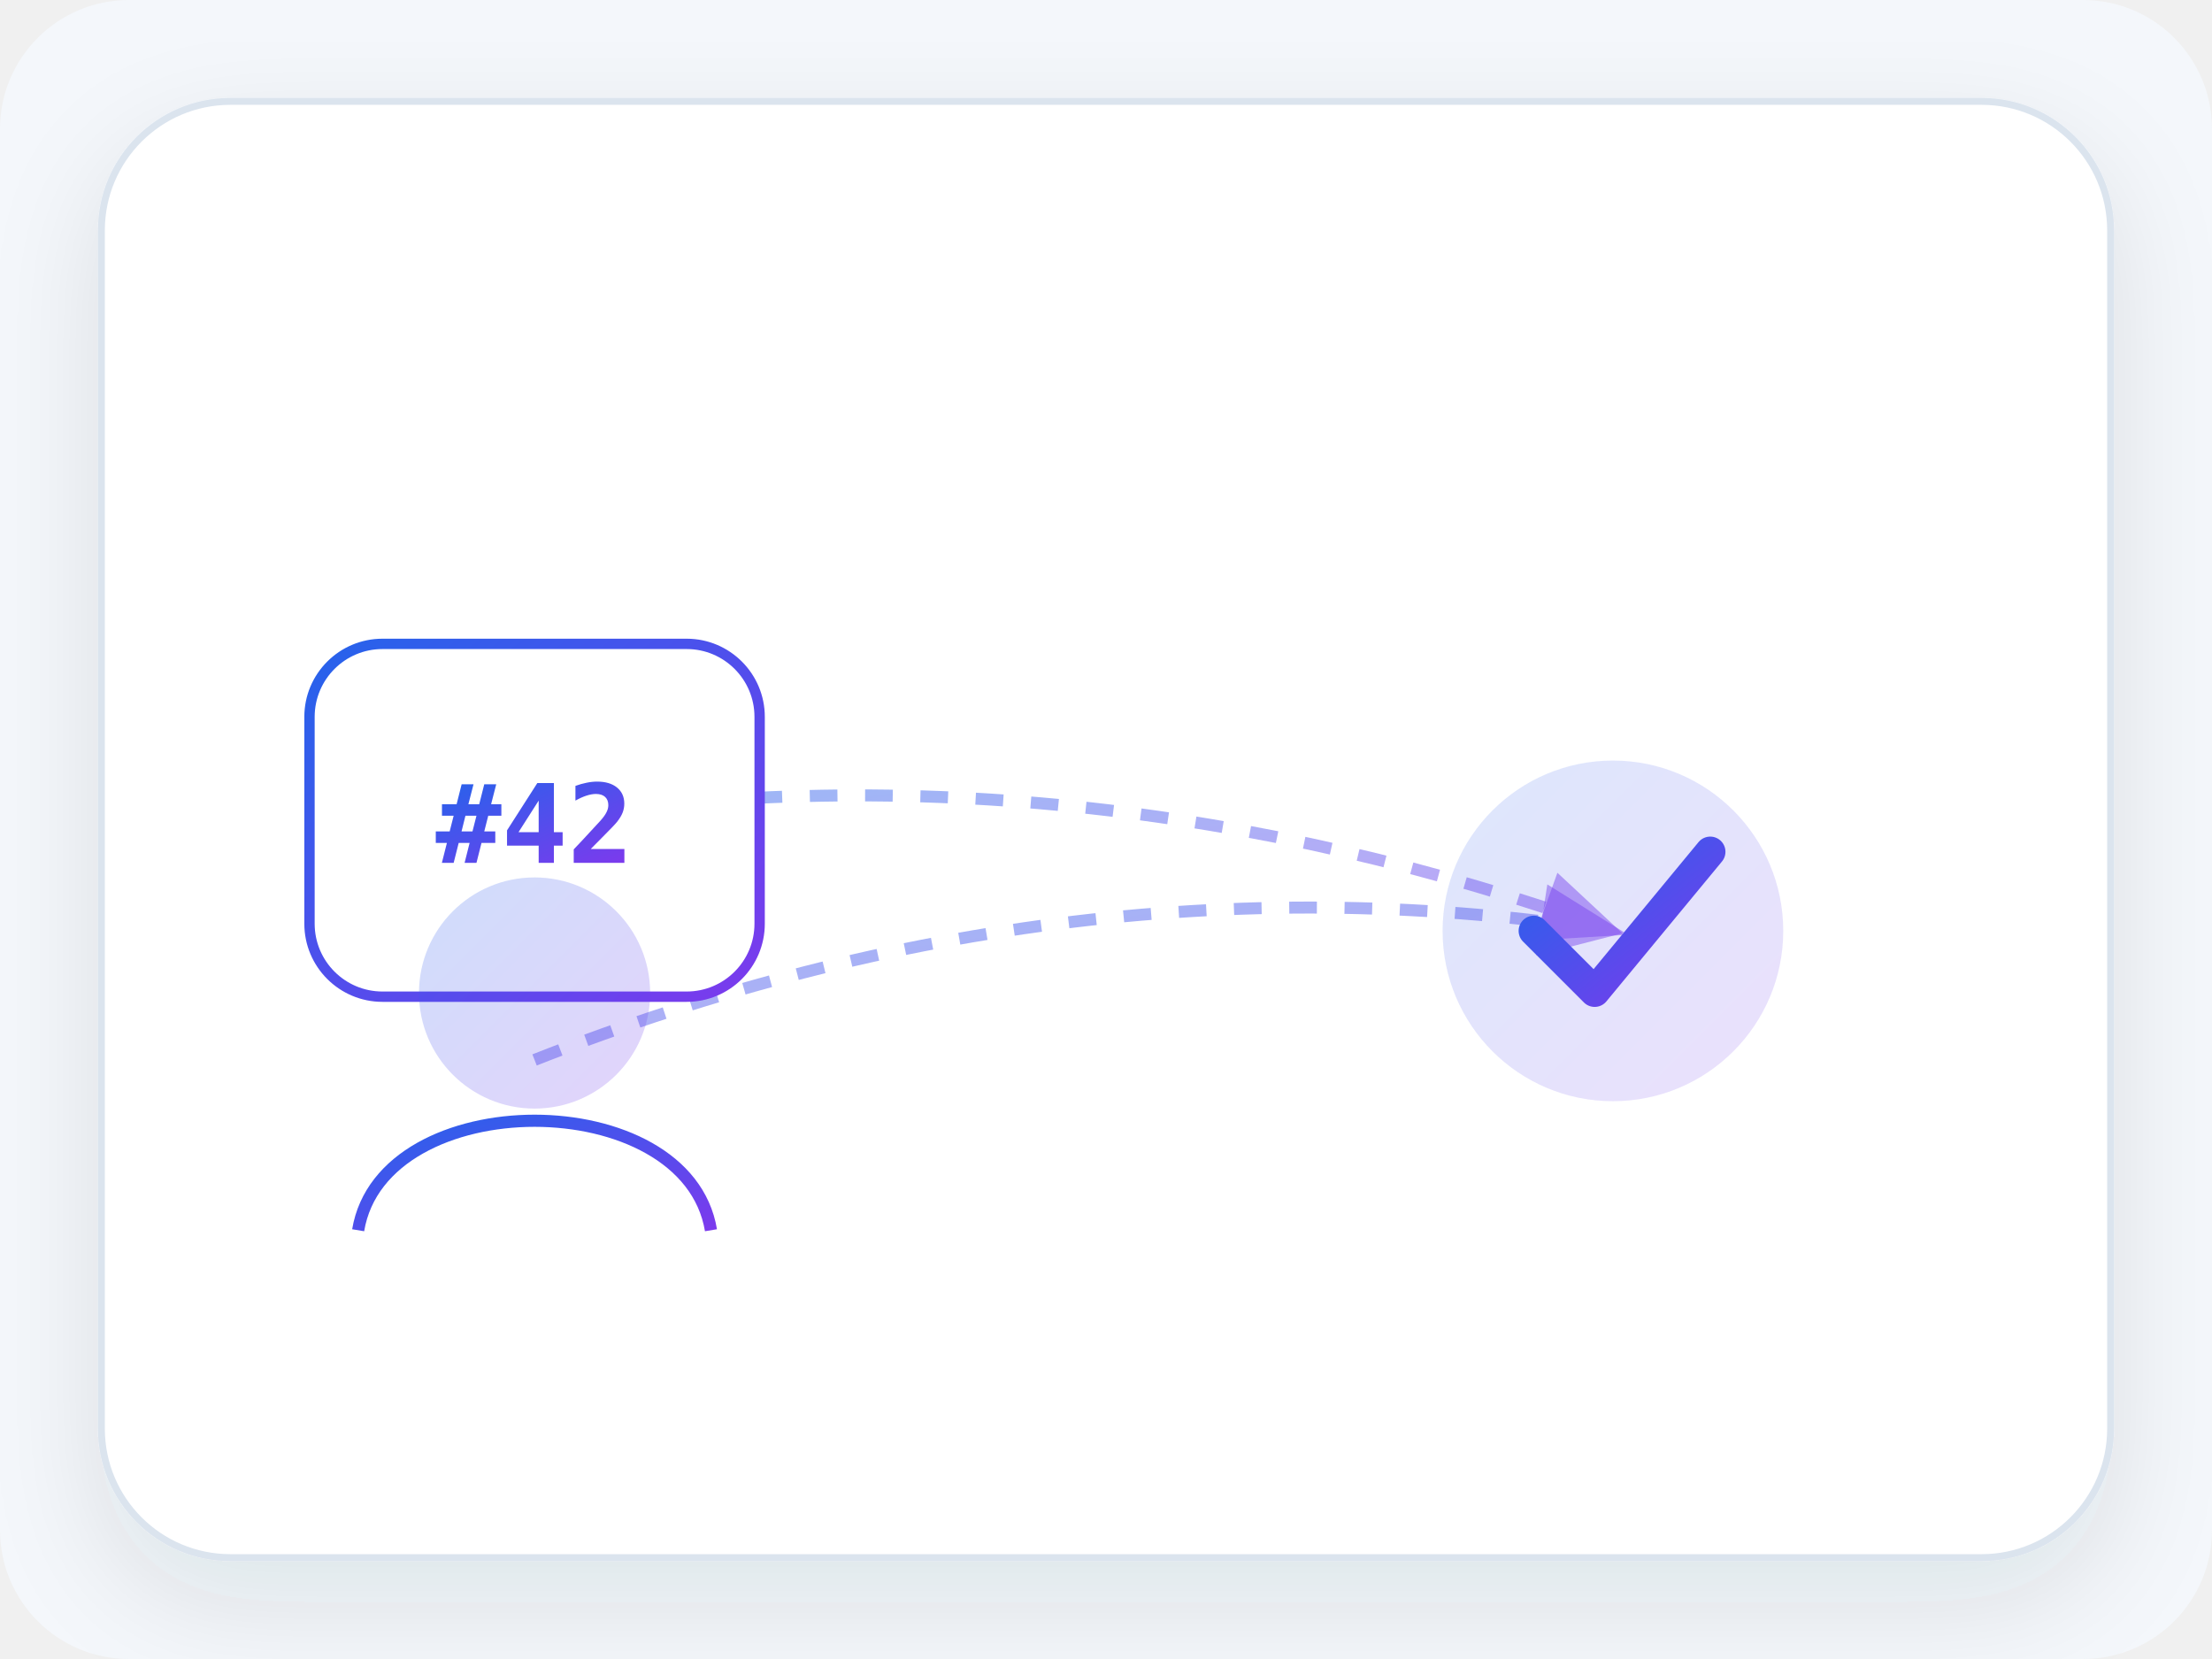
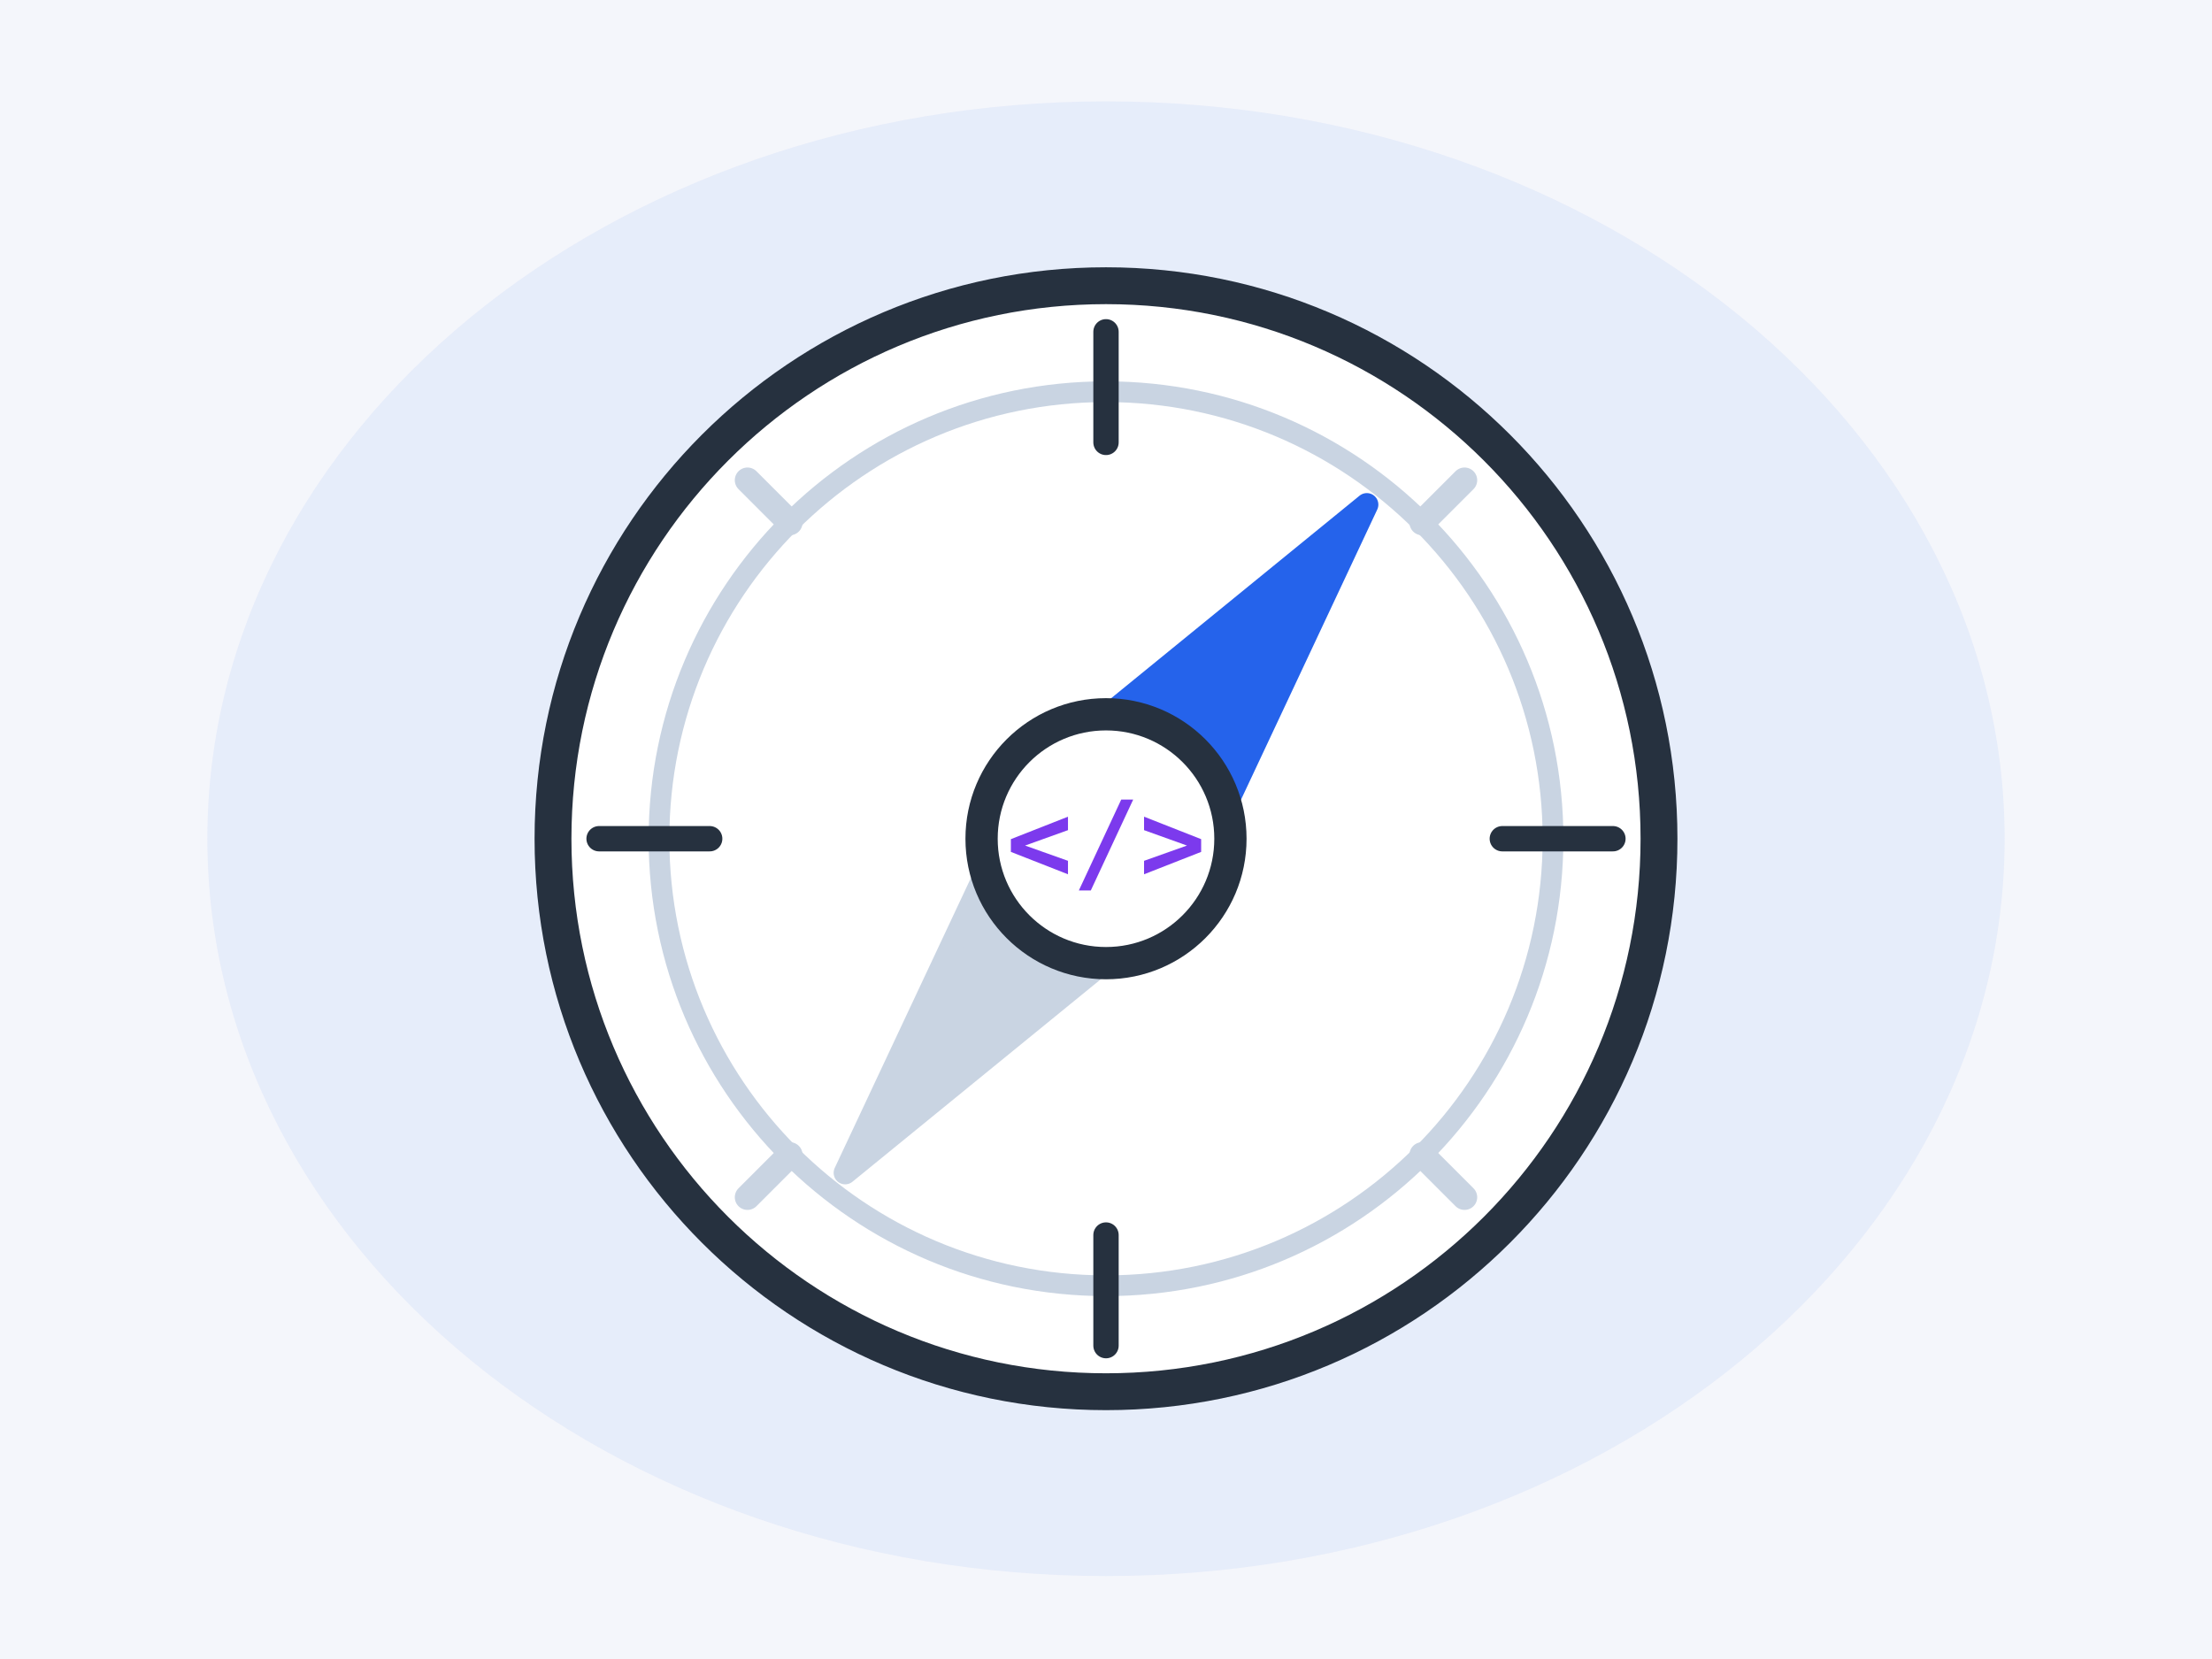
<svg xmlns="http://www.w3.org/2000/svg" viewBox="0 0 480 360" role="img" aria-labelledby="title desc">
-   <defs>
-     <linearGradient id="accent" x1="0" y1="0" x2="1" y2="1">
-       <stop stop-color="#2563eb" />
-       <stop offset="1" stop-color="#7c3aed" />
-     </linearGradient>
-     <filter id="shadow" x="-20%" y="-20%" width="140%" height="140%">
-       <feDropShadow dx="0" dy="9" stdDeviation="12" flood-color="#1e293b" flood-opacity=".10" />
-     </filter>
-     <marker id="arrow" markerWidth="8" markerHeight="8" refX="6" refY="3" orient="auto">
-       <path d="M0,0 L0,6 L7,3 z" fill="#7c3aed" />
-     </marker>
-   </defs>
-   <rect width="480" height="360" rx="28" fill="#f4f7fb" />
-   <rect x="22" y="22" width="436" height="316" rx="28" fill="#ffffff" stroke="#dbe4ee" stroke-width="1.5" filter="url(#shadow)" />
-   <path d="M 116 178 Q 233 160 350 202" fill="none" stroke="url(#accent)" stroke-width="2.6" opacity=".46" marker-end="url(#arrow)" stroke-dasharray="6 6" />
-   <path d="M 116 230 Q 233 184 350 202" fill="none" stroke="url(#accent)" stroke-width="2.6" opacity=".46" marker-end="url(#arrow)" stroke-dasharray="6 6" />
-   <g transform="translate(116 178) scale(1.32) translate(-116 -178)">
-     <rect x="79" y="149" width="74" height="58" rx="12" fill="#ffffff" stroke="url(#accent)" stroke-width="1.7" />
-     <text x="116" y="185" text-anchor="middle" font-family="IBM Plex Mono, Menlo, monospace" font-size="18" font-weight="700" fill="url(#accent)">#42</text>
-   </g>
-   <g transform="translate(116 230) scale(1.32) translate(-116 -230)">
-     <circle cx="116" cy="219" r="18" fill="url(#accent)" opacity=".22" stroke="url(#accent)" stroke-width="2" />
-     <path d="M 87 258 C 91 234 141 234 145 258" fill="#ffffff" stroke="url(#accent)" stroke-width="2" />
-   </g>
-   <g transform="translate(350 202) scale(1.32) translate(-350 -202)">
-     <circle cx="350" cy="202" r="27" fill="url(#accent)" opacity=".16" stroke="url(#accent)" stroke-width="2" />
-     <path d="M 337 202 L 347 212 L 366 189" fill="none" stroke="url(#accent)" stroke-width="5" stroke-linecap="round" stroke-linejoin="round" />
-   </g>
+   <rect width="480" height="360" fill="#F4F6FB" />
+   <ellipse cx="240" cy="182" rx="195" ry="160" fill="#2563EB" opacity="0.07" />
+   <circle cx="240" cy="182" r="120" fill="#FFFFFF" stroke="#26313F" stroke-width="8" />
+   <circle cx="240" cy="182" r="97" fill="none" stroke="#C9D4E2" stroke-width="4.5" />
+   <path d="M 326 182 L 350 182" fill="none" stroke="#26313F" stroke-width="5.5" stroke-linecap="round" stroke-linejoin="round" />
+   <path d="M 308.6 250.6 L 317.8 259.8" fill="none" stroke="#C9D4E2" stroke-width="5.5" stroke-linecap="round" stroke-linejoin="round" />
+   <path d="M 240 268 L 240 292" fill="none" stroke="#26313F" stroke-width="5.5" stroke-linecap="round" stroke-linejoin="round" />
+   <path d="M 171.4 250.6 L 162.2 259.8" fill="none" stroke="#C9D4E2" stroke-width="5.5" stroke-linecap="round" stroke-linejoin="round" />
+   <path d="M 154 182 L 130 182" fill="none" stroke="#26313F" stroke-width="5.5" stroke-linecap="round" stroke-linejoin="round" />
+   <path d="M 171.4 113.4 L 162.2 104.2" fill="none" stroke="#C9D4E2" stroke-width="5.5" stroke-linecap="round" stroke-linejoin="round" />
+   <path d="M 240 96 L 240 72" fill="none" stroke="#26313F" stroke-width="5.5" stroke-linecap="round" stroke-linejoin="round" />
+   <path d="M 308.6 113.4 L 317.8 104.2" fill="none" stroke="#C9D4E2" stroke-width="5.5" stroke-linecap="round" stroke-linejoin="round" />
+   <path d="M 296.6 109.5 L 256.5 194.9 L 223.5 169.1 Z" fill="#2563EB" stroke="#2563EB" stroke-width="5" stroke-linecap="round" stroke-linejoin="round" />
+   <path d="M 183.4 254.5 L 256.5 194.9 L 223.5 169.1 Z" fill="#C9D4E2" stroke="#C9D4E2" stroke-width="5" stroke-linecap="round" stroke-linejoin="round" />
+   <circle cx="240" cy="182" r="27" fill="#FFFFFF" stroke="#26313F" stroke-width="7" />
+   <text x="240" y="191" text-anchor="middle" font-family="'SF Mono', Menlo, Consolas, 'DejaVu Sans Mono', monospace" font-size="24" font-weight="700" fill="#7C3AED">&lt;/&gt;</text>
</svg>
